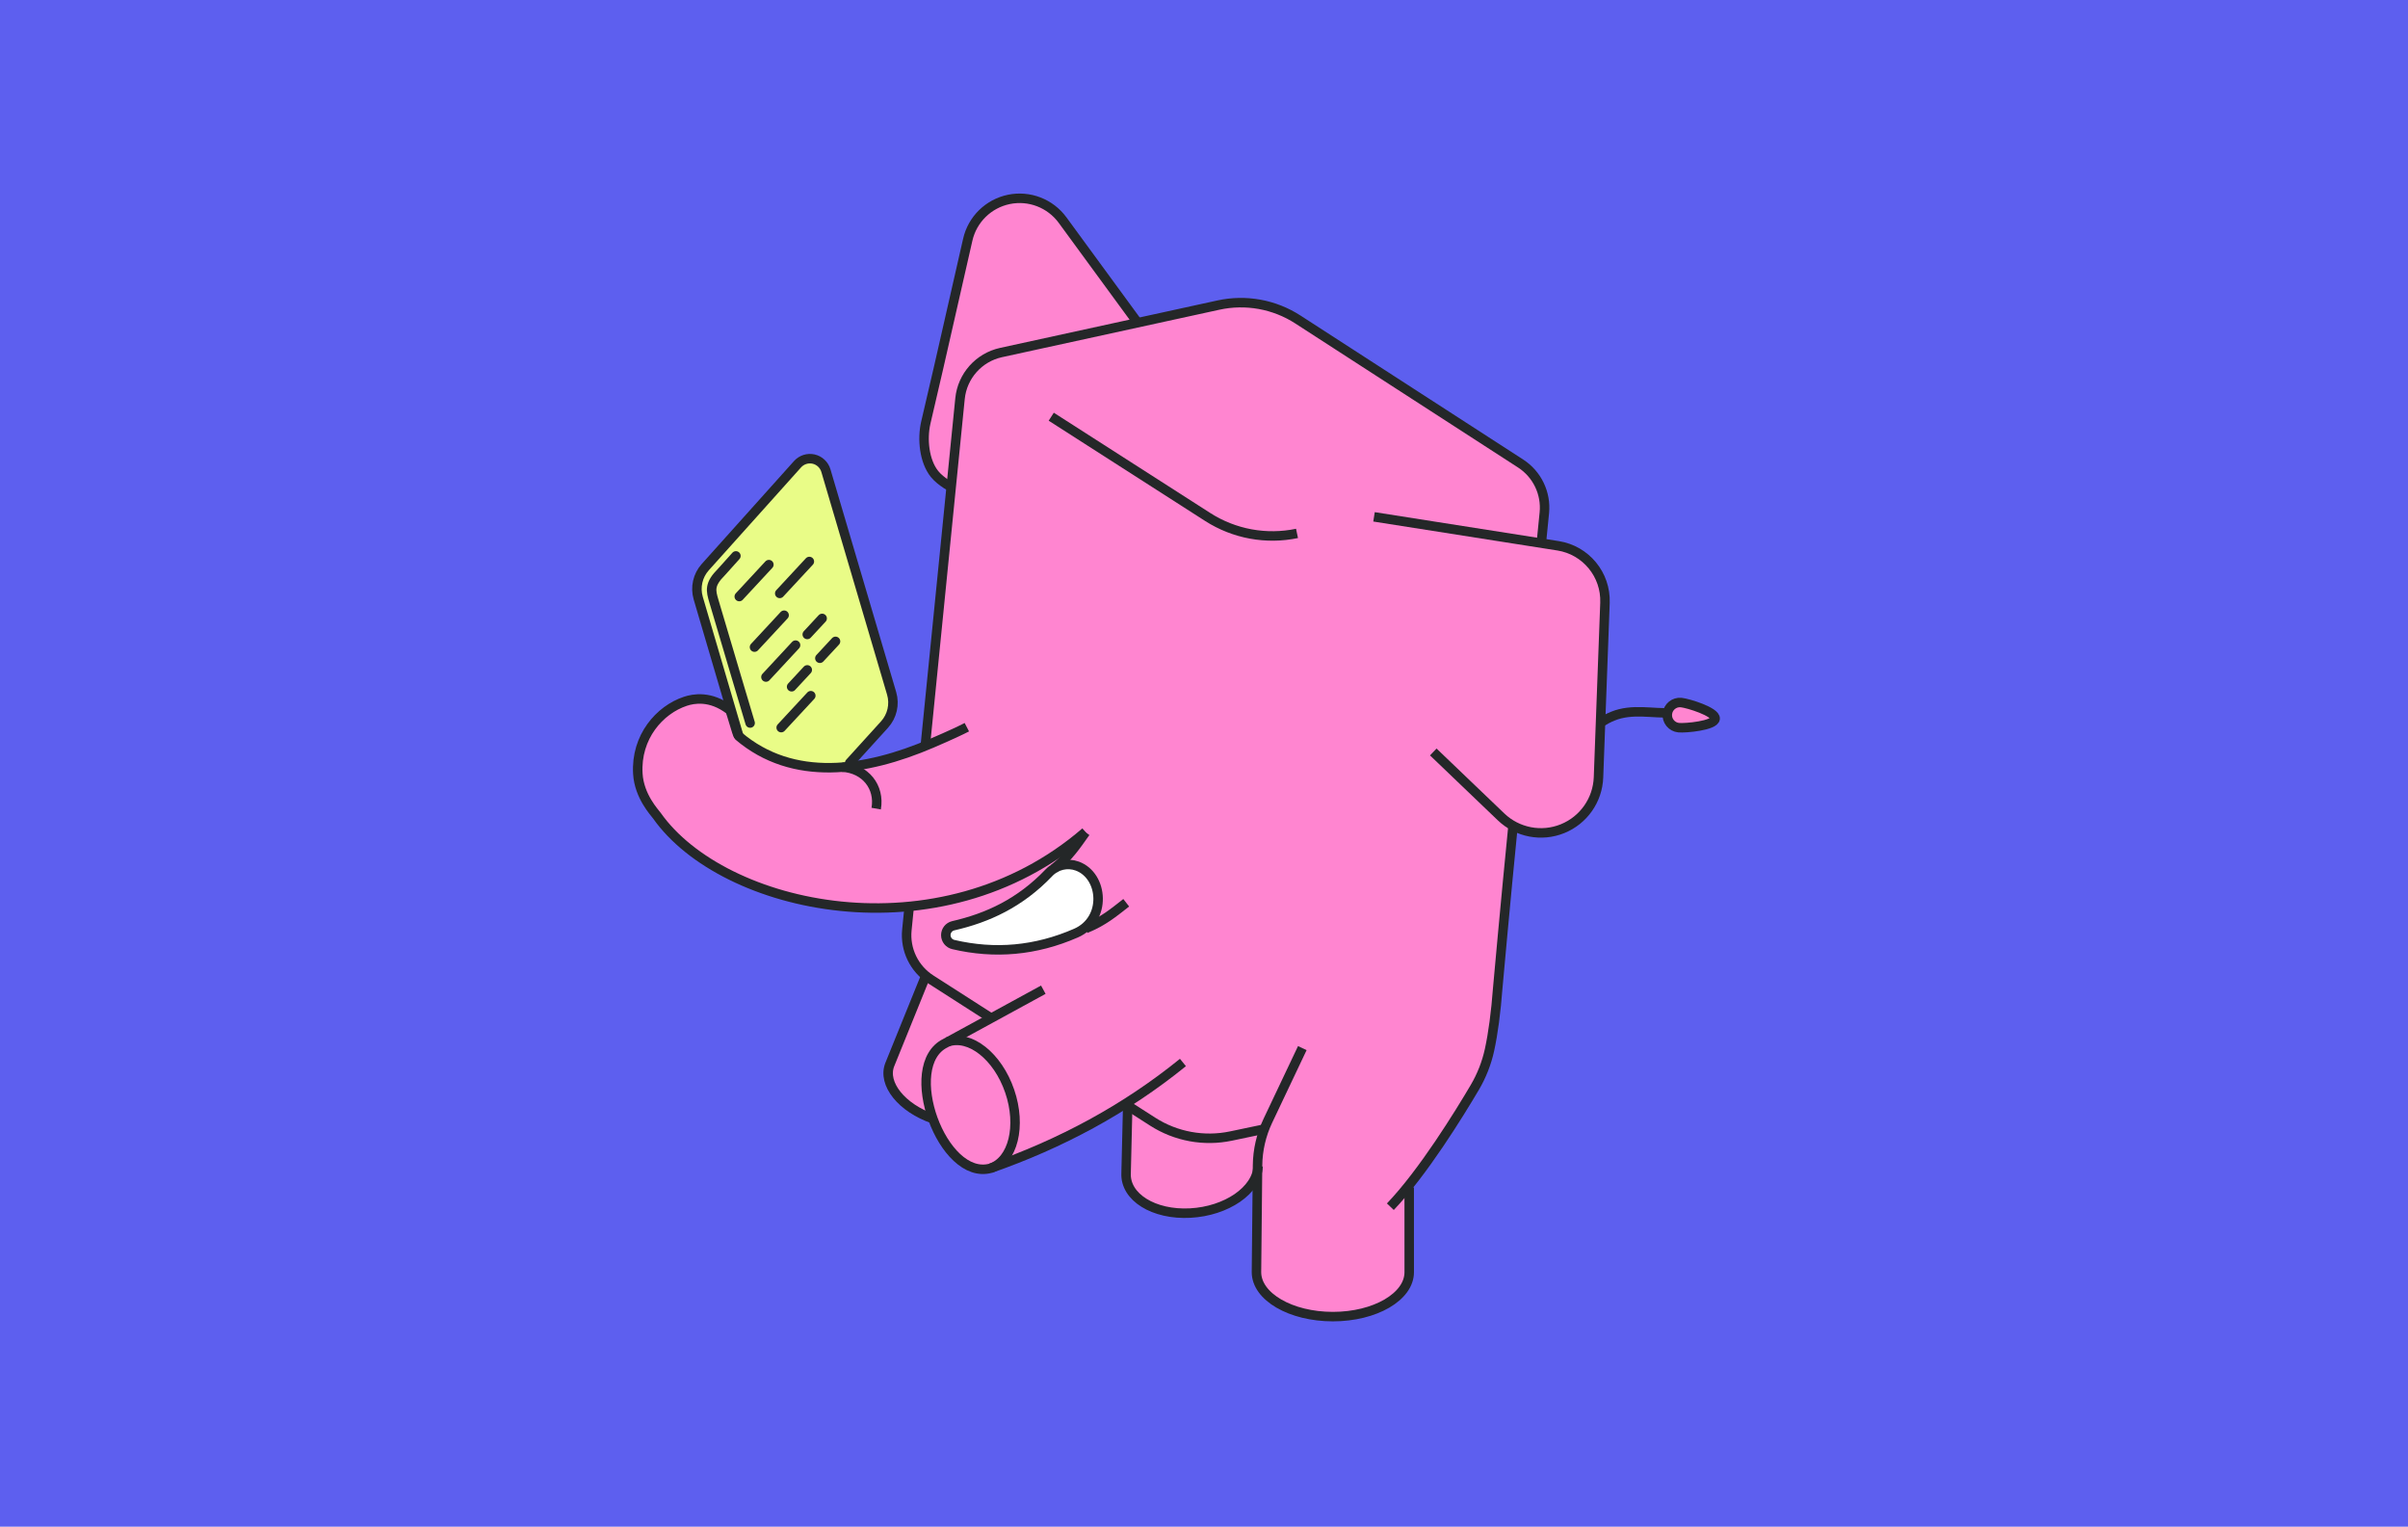
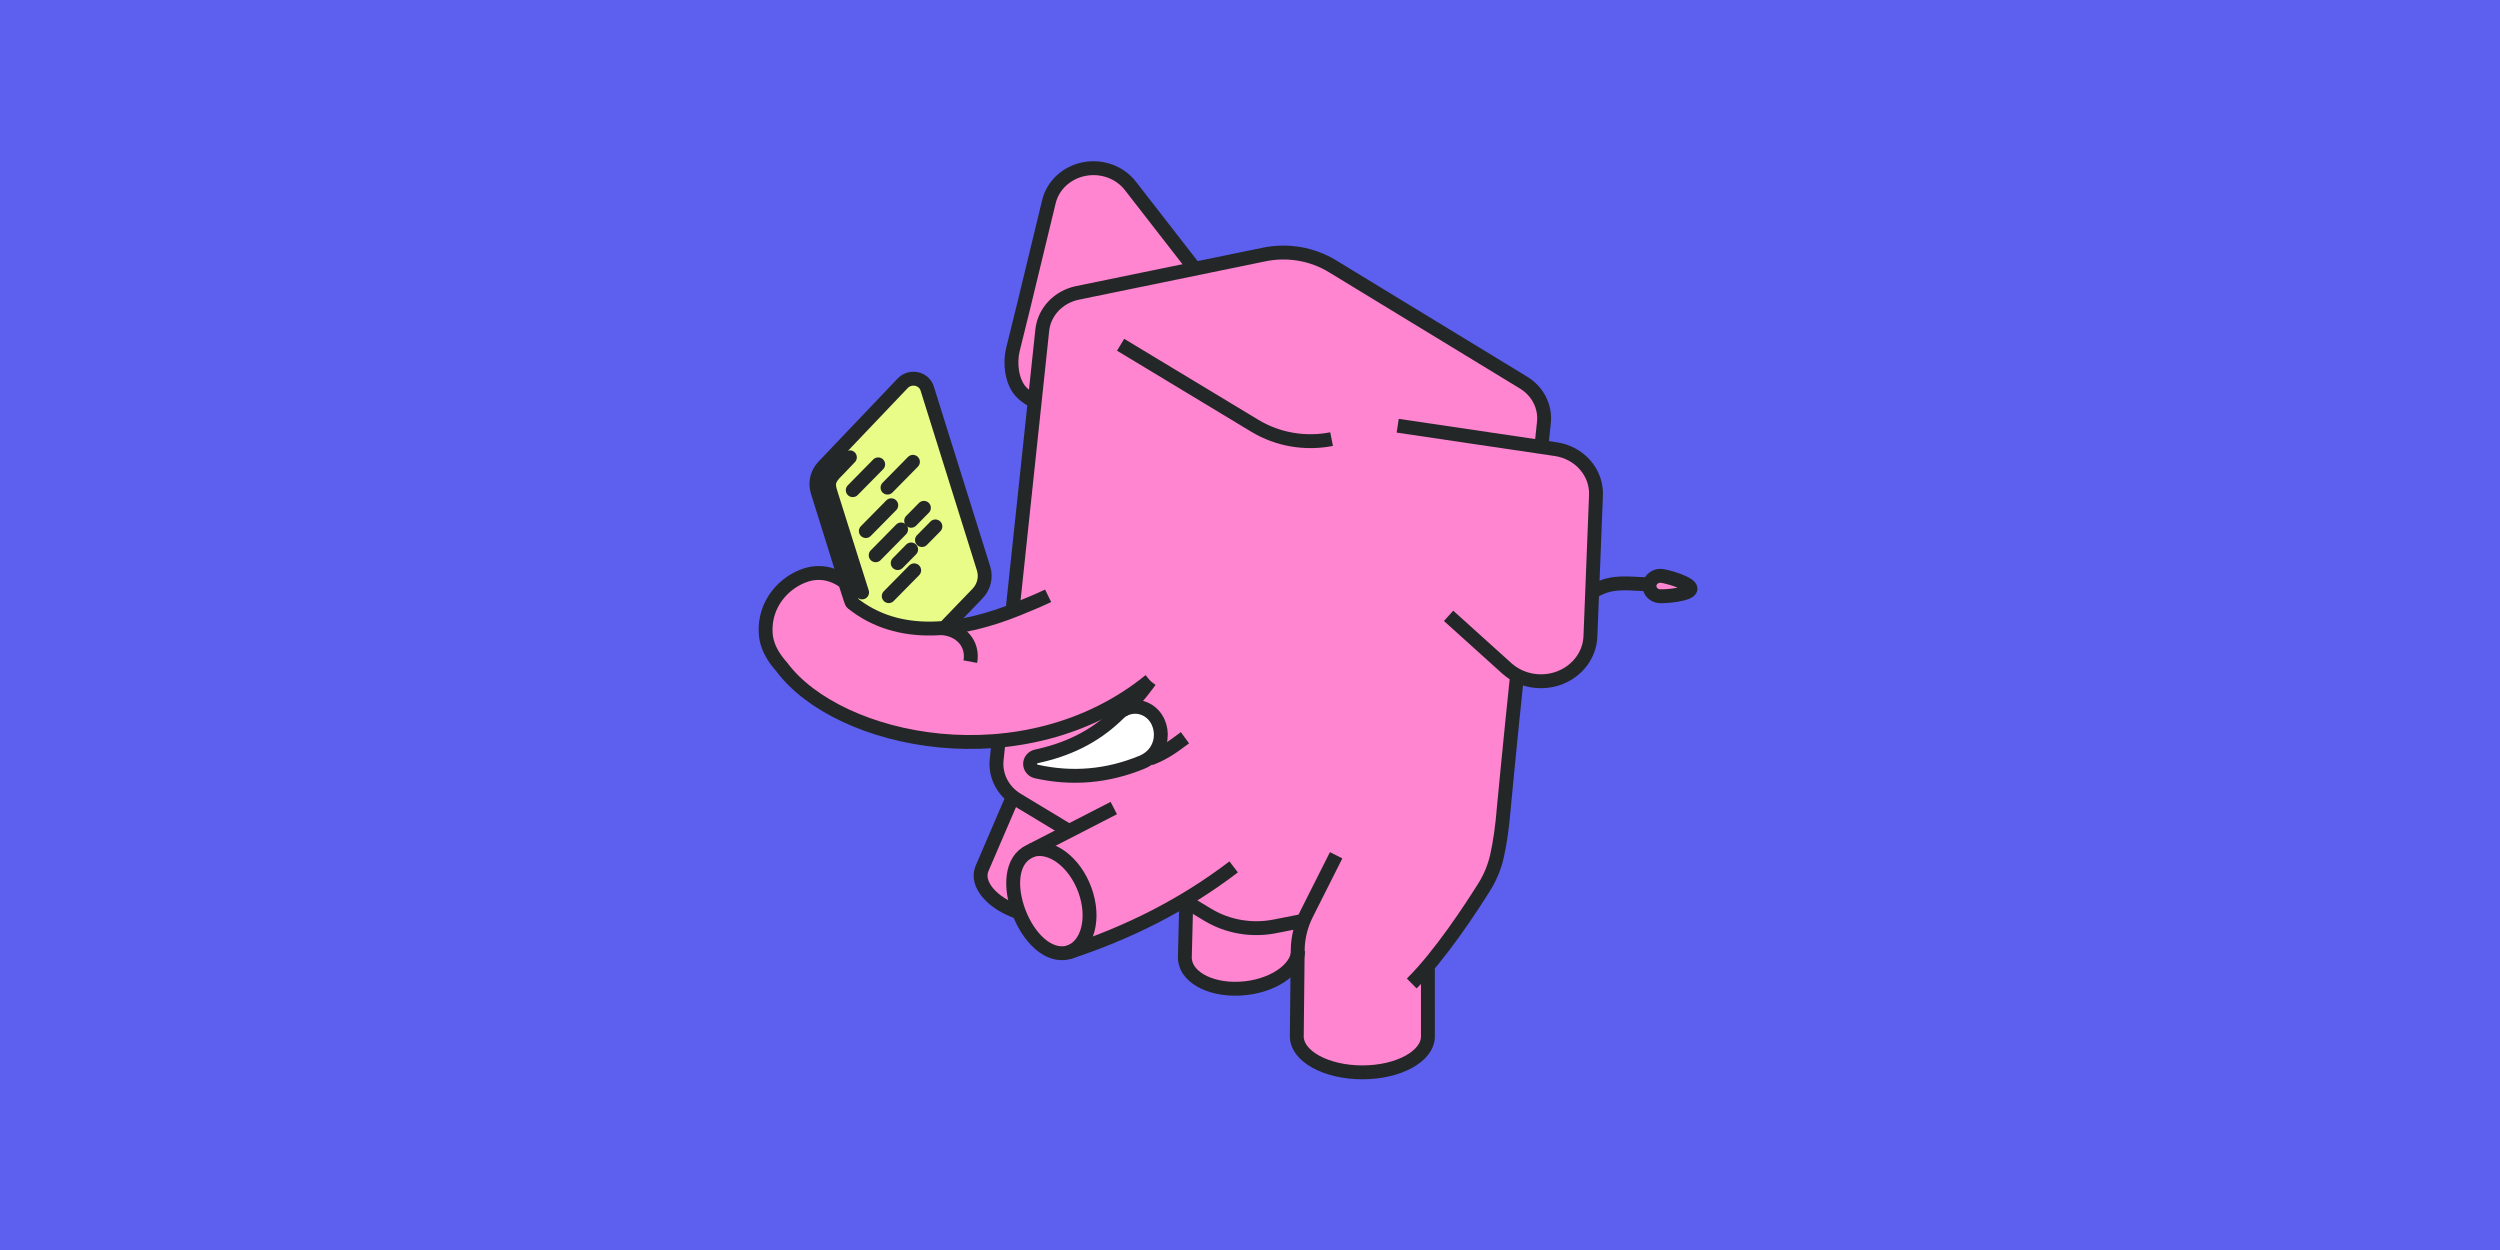
- <svg xmlns="http://www.w3.org/2000/svg" width="1016" height="644" viewBox="0 0 1016 644" fill="none">
-   <rect width="1016" height="644" fill="#5D5FEF" />
-   <path fill-rule="evenodd" clip-rule="evenodd" d="M356.365 322.918C340.559 324.109 325.37 320.675 312.542 309.758C311.898 309.204 309.447 299.366 308.817 298.792C308.741 298.736 308.665 298.681 308.595 298.625L294.694 249.679C293.635 245.962 294.597 241.953 297.228 239.122L338.524 194.627C339.881 193.166 341.93 192.543 343.875 193.014C345.821 193.478 347.365 194.959 347.912 196.884L375.722 294.811C376.781 298.536 375.812 302.551 373.174 305.389L356.877 322.877C356.704 322.891 356.538 322.904 356.365 322.918Z" fill="#E9FC87" />
-   <path fill-rule="evenodd" clip-rule="evenodd" d="M476.736 465.438C480.537 467.978 484.857 470.92 487.246 472.45C497.028 478.716 508.873 480.89 520.241 478.508C523.744 477.774 529.428 476.957 534.212 476.085C532.488 480.848 531.574 485.881 531.519 490.976L531.498 493.337C529.532 502.545 517.389 510.271 503.065 511.019C487.696 511.822 475.594 504.29 476.065 494.21L476.736 465.438Z" fill="#FF85D0" />
-   <path fill-rule="evenodd" clip-rule="evenodd" d="M394.525 471.217C389.955 458.52 390.302 443.996 399.842 439.33L400.866 438.776C410.289 435.695 421.947 444.979 426.952 459.6C431.958 474.222 428.427 488.705 419.088 492.042C419.039 492.056 418.991 492.077 418.942 492.09C408.717 494.929 399.129 483.997 394.525 471.217Z" fill="#FF85D0" />
-   <path fill-rule="evenodd" clip-rule="evenodd" d="M391.534 410.945C392.192 411.485 392.891 411.998 393.625 412.461L419.129 428.807L399.842 439.33C390.302 443.996 389.955 458.521 394.525 471.218C381.322 466.614 373.188 456.43 376.345 448.42L391.534 410.945Z" fill="#FF85D0" />
-   <path fill-rule="evenodd" clip-rule="evenodd" d="M308.596 298.626C308.665 298.682 308.741 298.737 308.817 298.792C309.447 299.367 311.898 309.205 312.542 309.759C325.37 320.676 340.559 324.11 356.365 322.919C356.51 322.926 356.662 322.933 356.808 322.947L356.877 322.878C368.266 321.943 379.959 318.627 391.306 313.988L405.989 167.455C406.945 157.908 413.937 150.064 423.304 148.022L515.049 127.986C526.583 125.466 538.642 127.654 548.556 134.058L642.509 194.794C649.488 199.301 653.358 207.339 652.527 215.605L651.246 228.433L658.322 229.541C670.056 231.389 678.558 241.718 678.115 253.585L675.387 327.239C675.027 336.807 669.094 345.274 660.226 348.874C653.309 351.671 645.618 351.11 639.29 347.593C636.341 377.217 632.879 415.578 632.879 415.578C632.056 426.516 630.872 435.267 629.356 442.169C628.144 447.701 626.067 453.011 623.194 457.892C617.856 466.968 606.849 484.892 595.523 499.063V535.936C595.523 546.286 581.074 554.683 563.289 554.683C545.503 554.683 531.062 546.286 531.062 535.936L531.519 490.977C531.574 485.881 532.488 480.849 534.212 476.085C529.428 476.958 523.744 477.775 520.241 478.509C508.873 480.89 497.028 478.716 487.246 472.451C484.857 470.921 480.537 467.979 476.736 465.438C476.439 465.237 476.141 465.043 475.85 464.849C458.086 476.079 439.109 485.037 419.088 492.043C428.427 488.706 431.958 474.223 426.953 459.602C421.947 444.98 410.289 435.696 400.866 438.777L419.129 428.808L393.625 412.462C392.891 411.999 392.192 411.486 391.534 410.946C385.836 406.28 382.783 399.039 383.531 391.603C383.759 389.291 384.022 385.137 384.299 381.675C339.168 385.961 295.788 368.425 278.113 343.377C277.165 342.041 270.622 335.229 270.055 325.647C269.127 310.146 279.256 298.695 290.111 295.109C293.413 294.022 300.565 292.575 308.596 298.626Z" fill="#FF85D0" />
-   <path fill-rule="evenodd" clip-rule="evenodd" d="M480.952 135.427L423.304 148.02C413.937 150.062 406.945 157.906 405.989 167.453L402.251 204.755C400.672 203.869 397.287 201.799 395.245 199.265C390.862 193.823 389.969 184.519 391.52 177.699L396.969 154.306L409.257 100.417C411.209 91.846 417.987 85.2 426.599 83.421C435.212 81.642 444.073 85.048 449.266 92.144L480.952 135.427Z" fill="#FF85D0" />
-   <path d="M474.954 465.853C479.114 468.519 482.961 470.987 486.361 473.165C496.141 479.432 507.99 481.611 519.359 479.227C523.573 478.343 528.367 477.34 533.529 476.258M650.315 229.163L651.598 216.336C652.425 208.069 648.555 200.033 641.577 195.521C619.819 181.455 572.257 150.705 547.615 134.776C537.702 128.366 525.64 126.176 514.111 128.693C489.487 134.068 445.73 143.619 422.373 148.716C413.004 150.76 406.013 158.605 405.058 168.15L390.399 314.685M383.629 382.352L382.634 392.298C381.804 400.598 385.706 408.665 392.733 413.166C399.33 417.394 408.286 423.132 418.238 429.512M586.627 509.034C600.458 494.579 615.696 469.833 622.3 458.628C625.167 453.743 627.247 448.437 628.463 442.903C629.964 435.999 631.157 427.253 631.981 416.314C631.981 416.314 635.396 378.287 638.392 348.339" stroke="#242728" stroke-width="4" stroke-miterlimit="1.5" stroke-linejoin="round" />
-   <path d="M443.549 175.781C479.461 198.797 482.413 200.685 509.567 218.087C520.736 225.242 534.265 227.728 547.244 225.011" stroke="#242728" stroke-width="4" stroke-miterlimit="1.5" stroke-linejoin="round" />
-   <path d="M402.195 205.928C402.195 205.928 397.053 203.365 394.322 199.975C389.938 194.529 389.047 185.222 390.597 178.404L396.042 155.008C399.794 138.542 404.292 118.812 408.321 101.116C410.276 92.542 417.057 85.9 425.664 84.118C434.277 82.338 443.131 85.747 448.33 92.846C459.423 108.003 471.537 124.548 480.445 136.718" stroke="#242728" stroke-width="4" stroke-miterlimit="1.5" stroke-linejoin="round" />
-   <path d="M579.736 218.022C579.736 218.022 628.588 225.706 657.384 230.237C669.119 232.083 677.62 242.411 677.181 254.281C676.478 273.329 675.397 302.361 674.449 327.936C674.098 337.501 668.161 345.969 659.287 349.565C650.419 353.16 640.262 351.215 633.344 344.596C618.334 330.227 604.737 317.206 604.737 317.206" stroke="#242728" stroke-width="4" stroke-miterlimit="1.5" stroke-linejoin="round" />
-   <path d="M675.755 304.554C677.203 303.637 678.77 302.81 680.483 302.106C688.787 298.704 697.639 301.166 705.004 300.619" stroke="#242728" stroke-width="4" stroke-miterlimit="1.5" stroke-linejoin="round" />
-   <path fill-rule="evenodd" clip-rule="evenodd" d="M723.662 303.179C723.366 306.101 711.186 307.25 708.262 306.954C705.338 306.658 703.204 304.047 703.499 301.125C703.795 298.198 706.409 296.066 709.333 296.362C712.257 296.658 723.958 300.252 723.662 303.179Z" fill="#FF85D0" stroke="#242728" stroke-width="4" stroke-miterlimit="1.5" stroke-linejoin="round" />
-   <path d="M407.937 306.76C405.483 308.036 401.063 310.129 393.103 313.546C365.046 325.587 334.554 330.005 311.612 310.472C310.969 309.924 308.515 300.079 307.886 299.509C299.772 293.263 292.519 294.727 289.184 295.828C278.33 299.411 268.202 310.865 269.123 326.372C269.692 335.954 276.237 342.768 277.179 344.103C304.955 383.47 396.214 404.278 457.992 350.953" stroke="#242728" stroke-width="4" stroke-miterlimit="1.5" stroke-linejoin="round" />
-   <path d="M355.326 323.598C365.174 324.171 371.284 332.049 369.69 341.107" stroke="#242728" stroke-width="4" stroke-miterlimit="1.5" stroke-linejoin="round" />
-   <path fill-rule="evenodd" clip-rule="evenodd" d="M454.543 365.351C450.35 363.814 445.649 364.915 442.579 368.152C430.374 380.959 416.626 387.212 402.192 390.517C400.352 390.95 399.051 392.596 399.064 394.486C399.07 396.377 400.382 398.02 402.225 398.44C419.717 402.549 436.977 401.049 454.01 393.605C467.044 387.906 465.633 369.441 454.543 365.351Z" fill="white" stroke="#242728" stroke-width="4" stroke-miterlimit="1.5" stroke-linejoin="round" />
-   <path d="M444.706 366.403C451.016 361.363 454.095 356.592 458.016 351.086" stroke="#242728" stroke-width="4" stroke-miterlimit="1.5" stroke-linejoin="round" />
-   <path d="M458.051 391.688C465.537 388.663 469.851 384.971 475.181 380.815" stroke="#242728" stroke-width="4" stroke-miterlimit="1.5" stroke-linejoin="round" />
-   <path d="M549.479 442.131C549.479 442.131 540.475 461.121 534.931 472.81C532.139 478.709 530.654 485.142 530.591 491.671C530.427 507.477 530.138 536.638 530.138 536.638C530.141 546.987 544.58 555.39 562.37 555.395C580.151 555.397 594.591 546.999 594.589 536.65L594.579 500.873" stroke="#242728" stroke-width="4" stroke-miterlimit="1.5" stroke-linejoin="round" />
-   <path d="M390.712 411.35L375.411 449.114C372.236 457.175 380.479 467.424 393.812 471.99" stroke="#242728" stroke-width="4" stroke-miterlimit="1.5" stroke-linejoin="round" />
-   <path d="M475.808 466.619L475.131 494.902C474.666 504.986 486.764 512.522 502.136 511.722C517.502 510.92 530.359 502.085 530.824 492" stroke="#242728" stroke-width="4" stroke-miterlimit="1.5" stroke-linejoin="round" />
-   <path d="M399.78 439.518C409.229 436.284 420.989 445.592 426.02 460.291C431.05 474.99 427.459 489.552 418.009 492.786" stroke="#242728" stroke-width="4" stroke-miterlimit="1.5" stroke-linejoin="round" />
-   <path d="M440.202 417.494L398.916 440.031C379.783 449.387 397.644 498.457 418.02 492.802C447.492 482.505 474.712 467.989 499.114 448.198" stroke="#242728" stroke-width="4" stroke-miterlimit="1.5" stroke-linejoin="round" />
-   <path d="M311.634 310.242C311.634 310.242 299.622 269.389 294.603 252.317C293.26 247.741 294.381 242.798 297.559 239.246C306.614 229.153 325.528 208.065 336.508 195.818C338.211 193.928 340.801 193.104 343.279 193.658C345.757 194.219 347.737 196.081 348.464 198.518C355.401 222.022 370.542 273.335 376.205 292.505C377.562 297.109 376.42 302.094 373.194 305.653C367.295 312.146 358.496 321.839 358.496 321.839" stroke="#242728" stroke-width="4" stroke-miterlimit="1.5" stroke-linecap="round" stroke-linejoin="round" />
-   <path d="M316.5 305C316.5 305 306.238 270.687 301.219 253.615C299.876 249.039 299.185 246.5 304.463 241.222C307.398 237.955 310.5 234.5 310.5 234.5" stroke="#242728" stroke-width="4" stroke-miterlimit="1.5" stroke-linecap="round" stroke-linejoin="round" />
-   <path d="M324.411 238.178L311.912 251.645" stroke="#242728" stroke-width="4" stroke-miterlimit="1.5" stroke-linecap="round" stroke-linejoin="round" />
-   <path d="M335.671 272.137L323.172 285.604" stroke="#242728" stroke-width="4" stroke-miterlimit="1.5" stroke-linecap="round" stroke-linejoin="round" />
-   <path d="M346.886 260.87L340.605 267.637" stroke="#242728" stroke-width="4" stroke-miterlimit="1.5" stroke-linecap="round" stroke-linejoin="round" />
-   <path d="M330.839 259.516L318.341 272.982" stroke="#242728" stroke-width="4" stroke-miterlimit="1.5" stroke-linecap="round" stroke-linejoin="round" />
-   <path d="M342.099 293.467L329.6 306.934" stroke="#242728" stroke-width="4" stroke-miterlimit="1.5" stroke-linecap="round" stroke-linejoin="round" />
-   <path d="M341.488 236.856L328.99 250.322" stroke="#242728" stroke-width="4" stroke-miterlimit="1.5" stroke-linecap="round" stroke-linejoin="round" />
-   <path d="M340.609 282.581L334.001 289.699" stroke="#242728" stroke-width="4" stroke-miterlimit="1.5" stroke-linecap="round" stroke-linejoin="round" />
-   <path d="M352.53 270.555L345.923 277.674" stroke="#242728" stroke-width="4" stroke-miterlimit="1.5" stroke-linecap="round" stroke-linejoin="round" />
+ <svg xmlns="http://www.w3.org/2000/svg" width="360" height="180" viewBox="0 0 360 180" fill="none">
+   <rect width="360" height="180" fill="#5D5FEF" />
+   <path fill-rule="evenodd" clip-rule="evenodd" d="M135.821 90.256C131.19 90.584 126.74 89.637 122.981 86.623C122.793 86.471 122.074 83.755 121.89 83.597C121.868 83.581 121.845 83.566 121.825 83.551L117.752 70.042C117.441 69.016 117.723 67.909 118.494 67.128L130.594 54.847C130.992 54.444 131.592 54.272 132.162 54.402C132.732 54.53 133.184 54.939 133.345 55.47L141.493 82.498C141.803 83.526 141.519 84.634 140.746 85.418L135.971 90.244C135.921 90.248 135.872 90.252 135.821 90.256Z" fill="#E9FC87" />
+   <path fill-rule="evenodd" clip-rule="evenodd" d="M171.09 129.59C172.204 130.291 173.47 131.103 174.17 131.525C177.036 133.255 180.506 133.855 183.837 133.197C184.864 132.995 186.529 132.769 187.931 132.529C187.426 133.843 187.158 135.232 187.142 136.639L187.135 137.29C186.559 139.832 183.001 141.964 178.805 142.17C174.301 142.392 170.756 140.313 170.894 137.531L171.09 129.59Z" fill="#FF85D0" />
+   <path fill-rule="evenodd" clip-rule="evenodd" d="M147.002 131.187C145.663 127.683 145.765 123.674 148.56 122.386L148.86 122.233C151.621 121.383 155.037 123.945 156.503 127.981C157.97 132.016 156.935 136.014 154.199 136.935C154.185 136.938 154.171 136.944 154.156 136.948C151.16 137.731 148.351 134.714 147.002 131.187Z" fill="#FF85D0" />
+   <path fill-rule="evenodd" clip-rule="evenodd" d="M146.126 114.551C146.318 114.7 146.523 114.841 146.738 114.969L154.211 119.481L148.56 122.385C145.765 123.673 145.663 127.682 147.002 131.186C143.134 129.915 140.75 127.105 141.675 124.894L146.126 114.551Z" fill="#FF85D0" />
+   <path fill-rule="evenodd" clip-rule="evenodd" d="M121.825 83.55C121.845 83.566 121.868 83.581 121.89 83.596C122.074 83.755 122.793 86.47 122.981 86.623C126.74 89.636 131.19 90.584 135.821 90.255C135.864 90.257 135.909 90.259 135.951 90.263L135.971 90.244C139.308 89.986 142.734 89.071 146.059 87.79L150.361 47.347C150.641 44.712 152.69 42.547 155.435 41.983L182.316 36.454C185.695 35.758 189.229 36.362 192.133 38.13L219.662 54.893C221.706 56.137 222.84 58.355 222.597 60.636L222.222 64.177L224.295 64.483C227.733 64.993 230.224 67.844 230.094 71.119L229.295 91.448C229.189 94.088 227.451 96.425 224.853 97.419C222.826 98.191 220.572 98.036 218.718 97.065C217.854 105.241 216.84 115.829 216.84 115.829C216.599 118.848 216.252 121.263 215.808 123.168C215.453 124.695 214.844 126.161 214.002 127.508C212.438 130.013 209.213 134.96 205.895 138.871V149.048C205.895 151.904 201.661 154.222 196.45 154.222C191.239 154.222 187.007 151.904 187.007 149.048L187.141 136.639C187.158 135.233 187.425 133.844 187.93 132.529C186.529 132.77 184.863 132.995 183.837 133.198C180.506 133.855 177.036 133.255 174.169 131.526C173.47 131.104 172.204 130.292 171.09 129.59C171.003 129.535 170.916 129.481 170.831 129.428C165.625 132.527 160.065 135 154.199 136.933C156.936 136.012 157.97 132.015 156.504 127.98C155.037 123.944 151.621 121.382 148.86 122.232L154.211 119.481L146.738 114.969C146.523 114.841 146.319 114.7 146.126 114.551C144.456 113.263 143.562 111.264 143.781 109.212C143.848 108.574 143.925 107.427 144.006 106.472C130.783 107.655 118.072 102.815 112.894 95.902C112.616 95.533 110.699 93.653 110.532 91.008C110.261 86.73 113.228 83.57 116.409 82.58C117.377 82.28 119.472 81.88 121.825 83.55Z" fill="#FF85D0" />
+   <path fill-rule="evenodd" clip-rule="evenodd" d="M172.326 38.508L155.435 41.983C152.69 42.547 150.641 44.712 150.361 47.347L149.266 57.642C148.804 57.398 147.812 56.826 147.213 56.127C145.929 54.625 145.668 52.057 146.122 50.175L147.718 43.718L151.319 28.845C151.891 26.479 153.877 24.645 156.4 24.154C158.924 23.663 161.52 24.603 163.041 26.561L172.326 38.508Z" fill="#FF85D0" />
+   <path d="M170.568 129.704C171.787 130.44 172.914 131.121 173.91 131.722C176.775 133.452 180.247 134.053 183.578 133.395C184.813 133.151 186.218 132.875 187.73 132.576M221.948 64.378L222.324 60.838C222.567 58.556 221.433 56.338 219.388 55.093C213.013 51.21 199.077 42.723 191.857 38.327C188.953 36.558 185.419 35.953 182.041 36.648C174.826 38.132 162.005 40.768 155.161 42.175C152.416 42.739 150.368 44.904 150.088 47.538L145.793 87.982M143.809 106.658L143.518 109.403C143.275 111.694 144.418 113.92 146.477 115.163C148.41 116.33 151.034 117.913 153.95 119.674M203.288 141.622C207.34 137.633 211.805 130.803 213.74 127.71C214.58 126.362 215.189 124.897 215.546 123.37C215.986 121.464 216.335 119.051 216.577 116.031C216.577 116.031 217.577 105.536 218.455 97.27" stroke="#242728" stroke-width="2" stroke-miterlimit="1.5" stroke-linejoin="round" />
+   <path d="M161.366 49.645C171.888 55.997 172.753 56.518 180.709 61.321C183.982 63.296 187.946 63.982 191.749 63.232" stroke="#242728" stroke-width="2" stroke-miterlimit="1.5" stroke-linejoin="round" />
+   <path d="M149.249 57.966C149.249 57.966 147.743 57.258 146.943 56.323C145.658 54.82 145.397 52.251 145.851 50.369L147.447 43.912C148.546 39.367 149.864 33.922 151.044 29.038C151.617 26.671 153.604 24.838 156.126 24.346C158.649 23.855 161.244 24.796 162.767 26.755C166.017 30.938 169.567 35.505 172.177 38.864" stroke="#242728" stroke-width="2" stroke-miterlimit="1.5" stroke-linejoin="round" />
+   <path d="M201.269 61.304C201.269 61.304 215.583 63.425 224.02 64.675C227.458 65.185 229.949 68.035 229.821 71.311C229.615 76.569 229.298 84.581 229.02 91.64C228.917 94.28 227.178 96.617 224.578 97.61C221.979 98.602 219.003 98.065 216.976 96.238C212.578 92.272 208.595 88.679 208.595 88.679" stroke="#242728" stroke-width="2" stroke-miterlimit="1.5" stroke-linejoin="round" />
+   <path d="M229.403 85.186C229.827 84.933 230.286 84.705 230.788 84.51C233.221 83.572 235.815 84.251 237.973 84.1" stroke="#242728" stroke-width="2" stroke-miterlimit="1.5" stroke-linejoin="round" />
+   <path fill-rule="evenodd" clip-rule="evenodd" d="M243.439 84.806C243.353 85.613 239.784 85.93 238.927 85.848C238.07 85.767 237.445 85.046 237.532 84.24C237.618 83.432 238.384 82.843 239.241 82.925C240.098 83.007 243.526 83.999 243.439 84.806Z" fill="#FF85D0" stroke="#242728" stroke-width="2" stroke-miterlimit="1.5" stroke-linejoin="round" />
+   <path d="M150.932 85.796C150.213 86.148 148.918 86.725 146.586 87.668C138.365 90.992 129.431 92.211 122.709 86.82C122.52 86.669 121.801 83.952 121.617 83.794C119.24 82.07 117.115 82.474 116.137 82.778C112.957 83.767 109.99 86.929 110.259 91.208C110.426 93.853 112.344 95.734 112.62 96.102C120.758 106.968 147.497 112.71 165.598 97.993" stroke="#242728" stroke-width="2" stroke-miterlimit="1.5" stroke-linejoin="round" />
+   <path d="M135.517 90.443C138.403 90.601 140.193 92.775 139.726 95.276" stroke="#242728" stroke-width="2" stroke-miterlimit="1.5" stroke-linejoin="round" />
+   <path fill-rule="evenodd" clip-rule="evenodd" d="M164.587 101.967C163.359 101.543 161.982 101.847 161.082 102.74C157.506 106.275 153.477 108.001 149.249 108.913C148.709 109.033 148.328 109.487 148.332 110.008C148.334 110.53 148.718 110.984 149.258 111.1C154.383 112.234 159.441 111.82 164.431 109.765C168.25 108.192 167.837 103.096 164.587 101.967Z" fill="white" stroke="#242728" stroke-width="2" stroke-miterlimit="1.5" stroke-linejoin="round" />
+   <path d="M161.705 102.255C163.554 100.865 164.456 99.548 165.605 98.028" stroke="#242728" stroke-width="2" stroke-miterlimit="1.5" stroke-linejoin="round" />
+   <path d="M165.616 109.234C167.809 108.399 169.073 107.38 170.635 106.233" stroke="#242728" stroke-width="2" stroke-miterlimit="1.5" stroke-linejoin="round" />
+   <path d="M192.404 123.158C192.404 123.158 189.766 128.399 188.141 131.625C187.323 133.253 186.888 135.029 186.869 136.831C186.821 141.193 186.737 149.241 186.737 149.241C186.737 152.098 190.968 154.417 196.181 154.418C201.391 154.419 205.621 152.101 205.621 149.245L205.618 139.371" stroke="#242728" stroke-width="2" stroke-miterlimit="1.5" stroke-linejoin="round" />
+   <path d="M145.885 114.662L141.402 125.085C140.471 127.31 142.887 130.139 146.793 131.399" stroke="#242728" stroke-width="2" stroke-miterlimit="1.5" stroke-linejoin="round" />
+   <path d="M170.818 129.918L170.62 137.724C170.483 140.507 174.028 142.587 178.532 142.366C183.034 142.145 186.801 139.706 186.938 136.923" stroke="#242728" stroke-width="2" stroke-miterlimit="1.5" stroke-linejoin="round" />
+   <path d="M148.542 122.438C151.311 121.545 154.757 124.114 156.23 128.171C157.704 132.228 156.652 136.247 153.883 137.139" stroke="#242728" stroke-width="2" stroke-miterlimit="1.5" stroke-linejoin="round" />
+   <path d="M160.385 116.358L148.289 122.578C142.683 125.16 147.916 138.703 153.886 137.143C162.522 134.301 170.497 130.294 177.647 124.832" stroke="#242728" stroke-width="2" stroke-miterlimit="1.5" stroke-linejoin="round" />
+   <path d="M122.715 86.755C122.715 86.755 119.196 75.48 117.725 70.768C117.331 69.505 117.66 68.141 118.591 67.16C121.244 64.375 126.786 58.554 130.003 55.174C130.502 54.653 131.261 54.425 131.987 54.578C132.713 54.733 133.293 55.247 133.506 55.919C135.539 62.407 139.975 76.569 141.634 81.86C142.032 83.131 141.697 84.506 140.752 85.489C139.024 87.281 136.446 89.956 136.446 89.956" stroke="#242728" stroke-width="2" stroke-miterlimit="1.5" stroke-linecap="round" stroke-linejoin="round" />
+   <path d="M124.141 85.31C124.141 85.31 121.134 75.839 119.664 71.127C119.27 69.864 119.068 69.164 120.614 67.707C121.474 66.805 122.383 65.852 122.383 65.852" stroke="#242728" stroke-width="2" stroke-miterlimit="1.5" stroke-linecap="round" stroke-linejoin="round" />
+   <path d="M126.459 66.867L122.797 70.584" stroke="#242728" stroke-width="2" stroke-miterlimit="1.5" stroke-linecap="round" stroke-linejoin="round" />
+   <path d="M129.758 76.24L126.096 79.957" stroke="#242728" stroke-width="2" stroke-miterlimit="1.5" stroke-linecap="round" stroke-linejoin="round" />
+   <path d="M133.044 73.128L131.204 74.996" stroke="#242728" stroke-width="2" stroke-miterlimit="1.5" stroke-linecap="round" stroke-linejoin="round" />
+   <path d="M128.342 72.756L124.68 76.473" stroke="#242728" stroke-width="2" stroke-miterlimit="1.5" stroke-linecap="round" stroke-linejoin="round" />
+   <path d="M131.642 82.127L127.979 85.844" stroke="#242728" stroke-width="2" stroke-miterlimit="1.5" stroke-linecap="round" stroke-linejoin="round" />
+   <path d="M131.462 66.502L127.8 70.219" stroke="#242728" stroke-width="2" stroke-miterlimit="1.5" stroke-linecap="round" stroke-linejoin="round" />
+   <path d="M131.205 79.121L129.269 81.086" stroke="#242728" stroke-width="2" stroke-miterlimit="1.5" stroke-linecap="round" stroke-linejoin="round" />
+   <path d="M134.698 75.803L132.762 77.768" stroke="#242728" stroke-width="2" stroke-miterlimit="1.5" stroke-linecap="round" stroke-linejoin="round" />
</svg>
